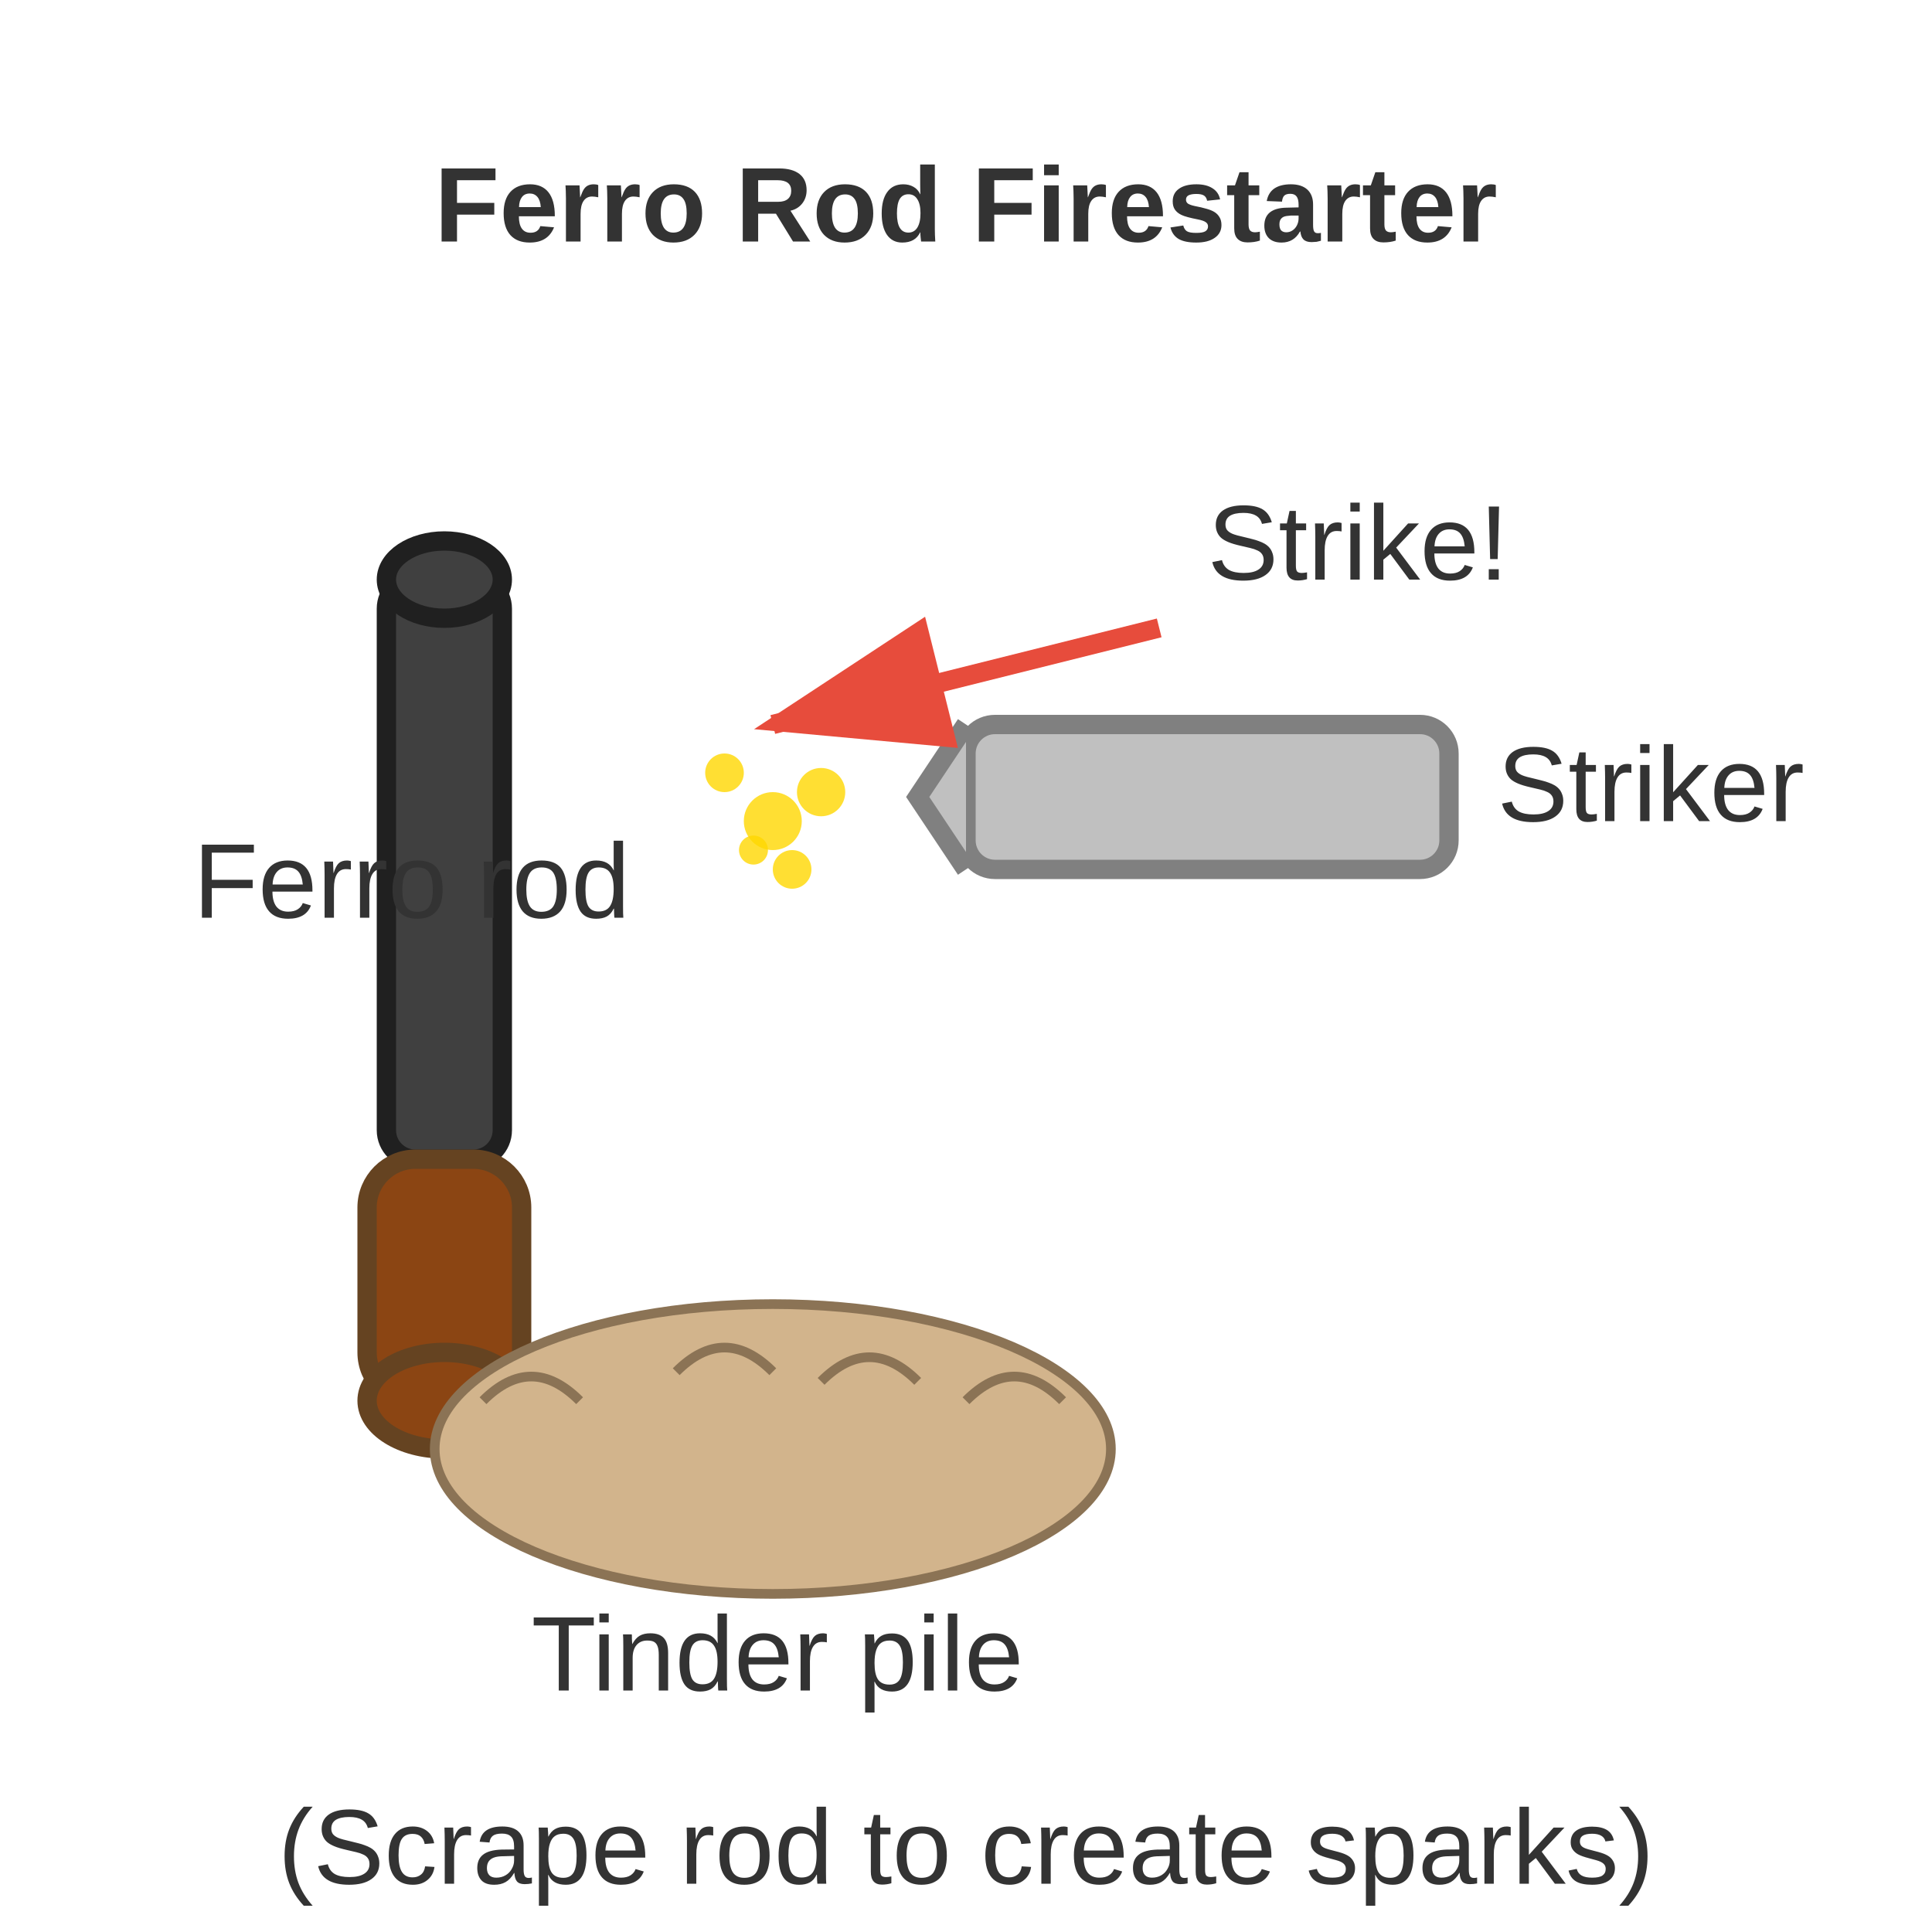
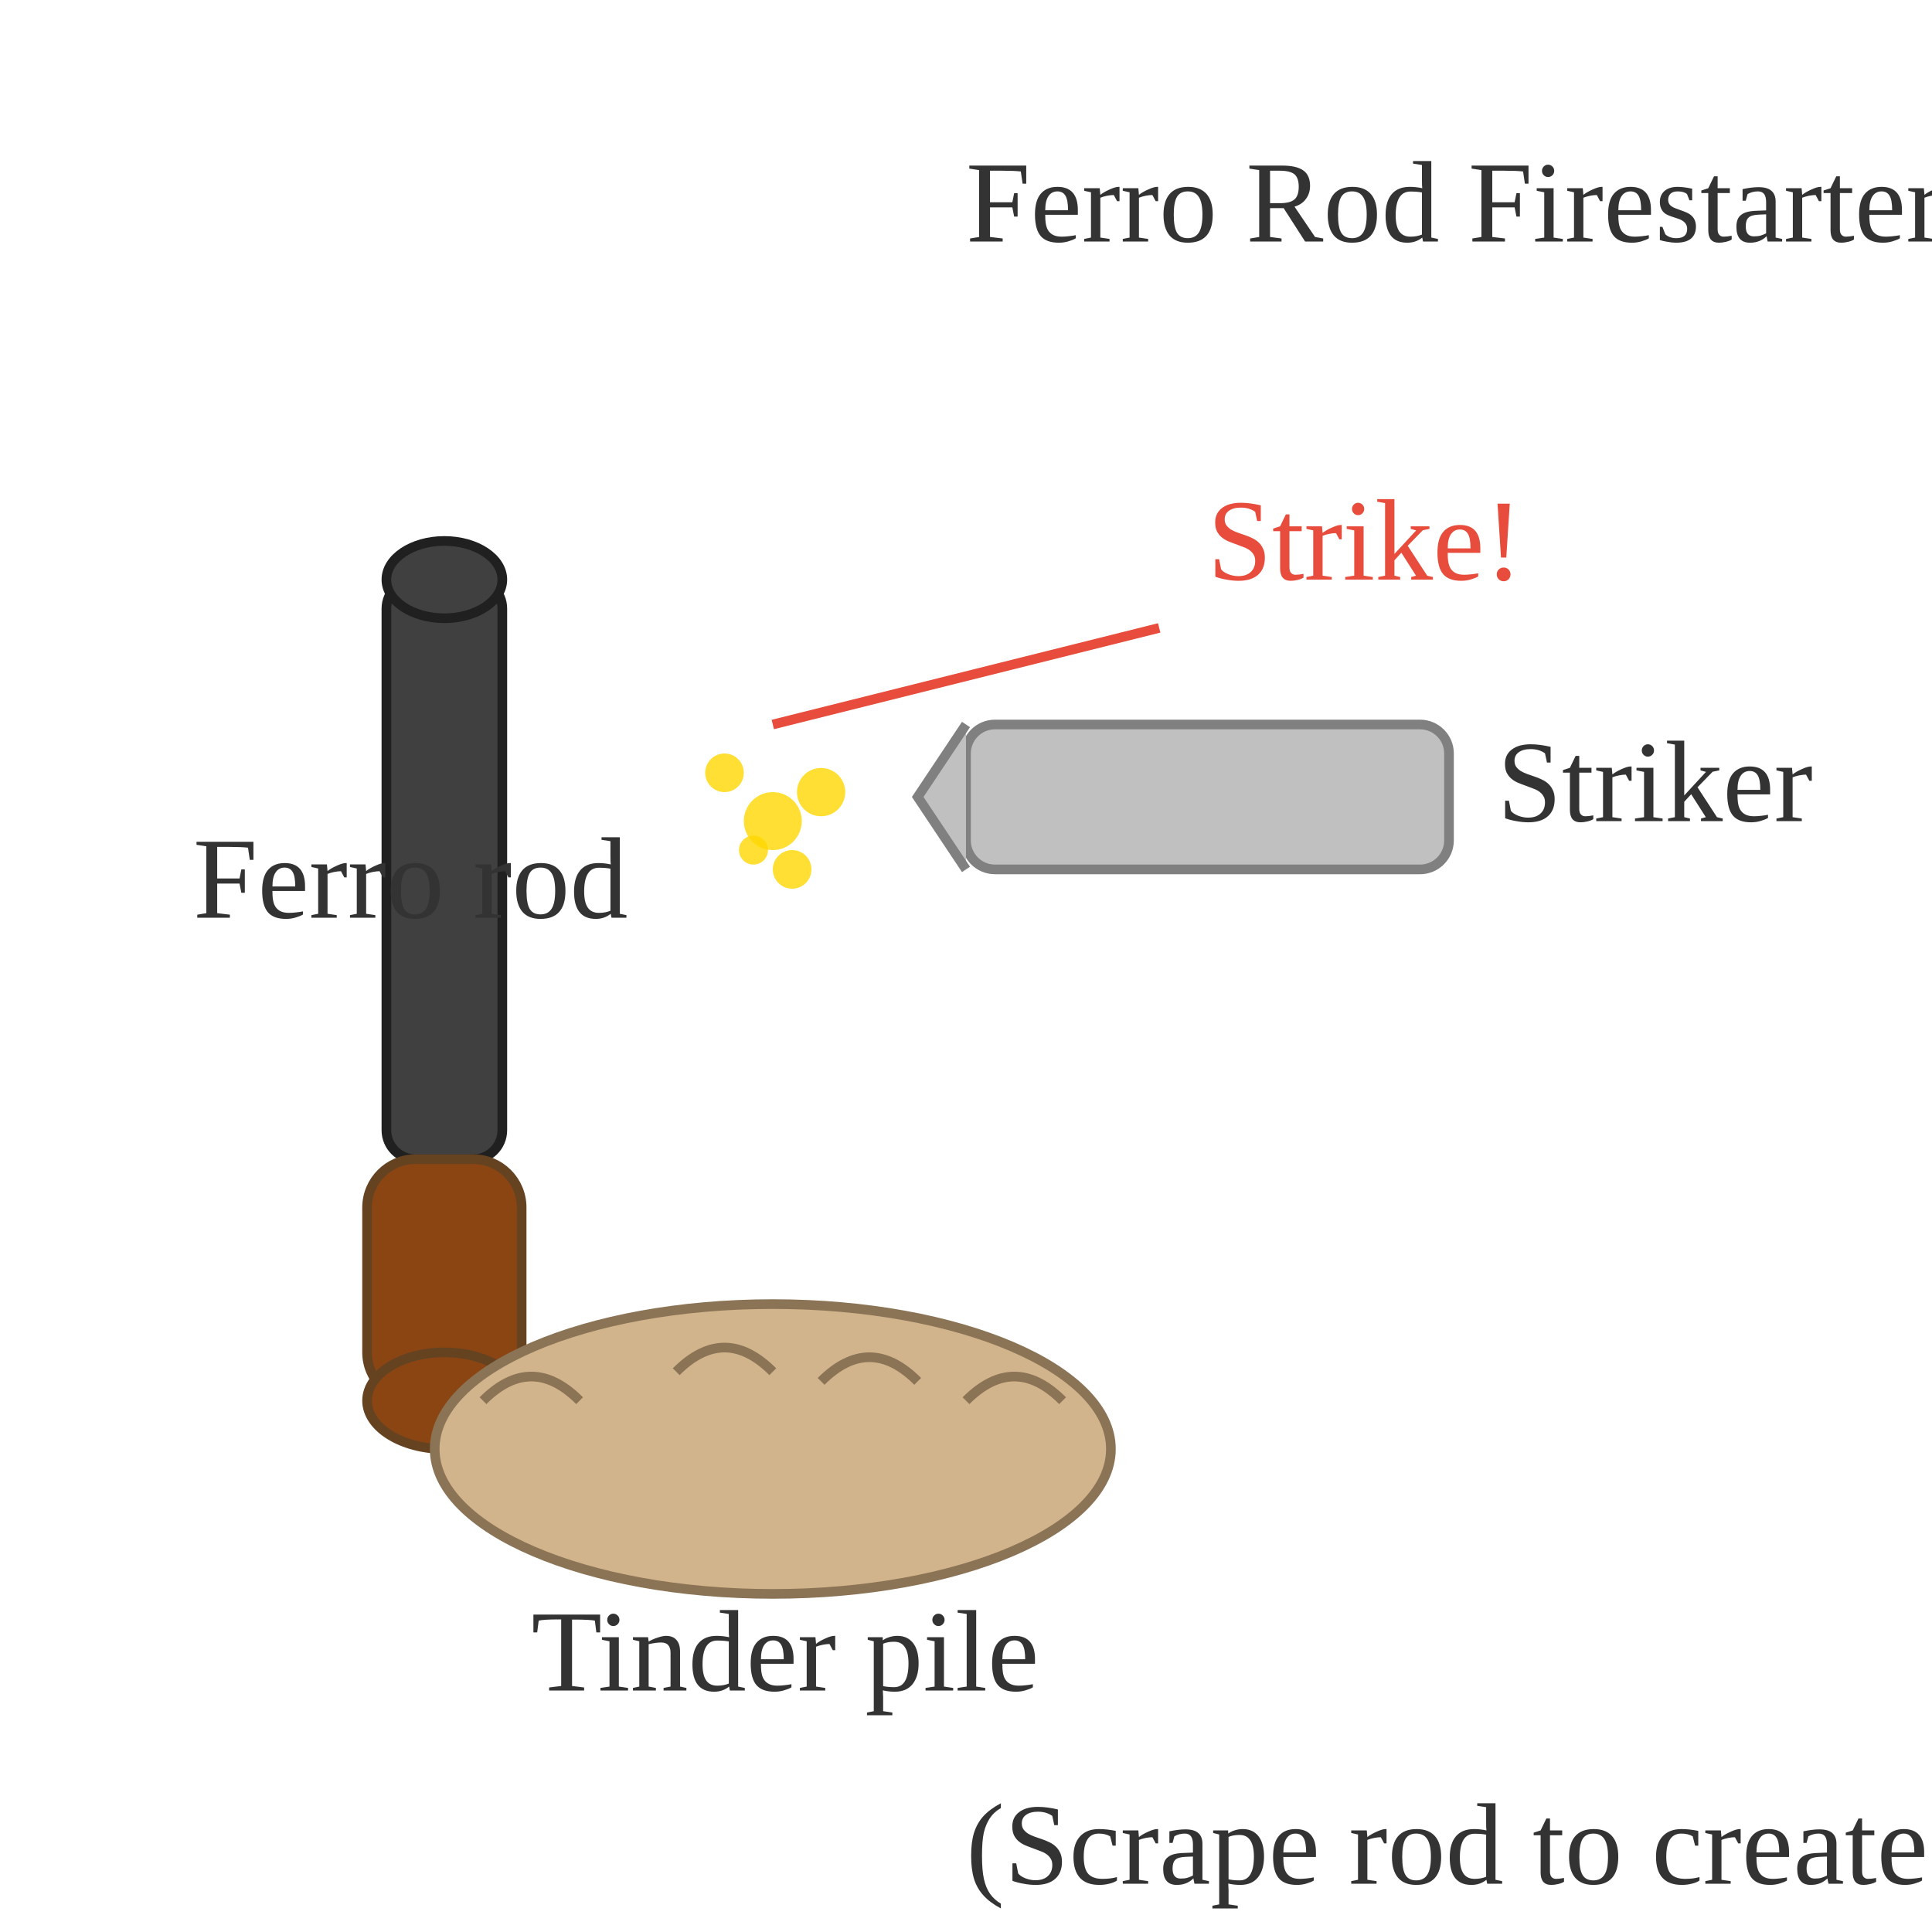
<svg xmlns="http://www.w3.org/2000/svg" width="200" height="200" viewBox="0 0 200 200">
-   <defs>
-     <style>
-       .rod { fill: #404040; stroke: #202020; stroke-width: 2; }
-       .handle { fill: #8B4513; stroke: #654321; stroke-width: 2; }
-       .striker { fill: #C0C0C0; stroke: #808080; stroke-width: 2; }
-       .spark { fill: #FFD700; opacity: 0.8; }
-       .tinder { fill: #D2B48C; stroke: #8B7355; stroke-width: 1; }
-       .label { fill: #333; font-family: Arial, sans-serif; font-size: 11px; }
-     </style>
-   </defs>
-   <rect x="40" y="60" width="12" height="60" class="rod" rx="3" />
-   <ellipse cx="46" cy="60" rx="6" ry="4" class="rod" />
-   <rect x="38" y="120" width="16" height="25" class="handle" rx="5" />
-   <ellipse cx="46" cy="145" rx="8" ry="5" class="handle" />
-   <rect x="100" y="75" width="50" height="15" class="striker" rx="3" />
-   <path d="M 100 75 L 95 82.5 L 100 90" class="striker" />
-   <circle cx="80" cy="85" r="3" class="spark" />
-   <circle cx="75" cy="80" r="2" class="spark" />
-   <circle cx="85" cy="82" r="2.5" class="spark" />
-   <circle cx="82" cy="90" r="2" class="spark" />
-   <circle cx="78" cy="88" r="1.5" class="spark" />
-   <path d="M 120 65 L 80 75" fill="none" stroke="#E74C3C" stroke-width="2" marker-end="url(#strike-arrow)" />
-   <defs>
-     <marker id="strike-arrow" markerWidth="10" markerHeight="7" refX="9" refY="3.5" orient="auto">
-       <polygon points="0 0, 10 3.5, 0 7" fill="#E74C3C" />
-     </marker>
-   </defs>
-   <ellipse cx="80" cy="150" rx="35" ry="15" class="tinder" />
-   <path d="M 50 145 Q 55 140, 60 145" class="tinder" />
-   <path d="M 70 142 Q 75 137, 80 142" class="tinder" />
-   <path d="M 85 143 Q 90 138, 95 143" class="tinder" />
-   <path d="M 100 145 Q 105 140, 110 145" class="tinder" />
-   <text x="20" y="95" class="label">Ferro rod</text>
-   <text x="155" y="85" class="label">Striker</text>
-   <text x="125" y="60" class="label" fill="#E74C3C">Strike!</text>
-   <text x="55" y="175" class="label">Tinder pile</text>
-   <text x="100" y="25" class="label" text-anchor="middle" font-weight="bold" font-size="13">Ferro Rod Firestarter</text>
-   <text x="100" y="195" class="label" text-anchor="middle" font-size="10">(Scrape rod to create sparks)</text>
+   <marker id="strike-arrow" markerWidth="10" markerHeight="7" refX="9" refY="3.5" orient="auto">
+     <polygon points="0 0, 10 3.5, 0 7" fill="#E74C3C" />
+   </marker>
+   <rect x="40" y="60" width="12" height="60" fill="#404040" stroke="#202020" strokeWidth="2" rx="3" />
+   <ellipse cx="46" cy="60" rx="6" ry="4" fill="#404040" stroke="#202020" strokeWidth="2" />
+   <rect x="38" y="120" width="16" height="25" fill="#8B4513" stroke="#654321" strokeWidth="2" rx="5" />
+   <ellipse cx="46" cy="145" rx="8" ry="5" fill="#8B4513" stroke="#654321" strokeWidth="2" />
+   <rect x="100" y="75" width="50" height="15" fill="#C0C0C0" stroke="#808080" strokeWidth="2" rx="3" />
+   <path d="M 100 75 L 95 82.5 L 100 90" fill="#C0C0C0" stroke="#808080" strokeWidth="2" />
+   <circle cx="80" cy="85" r="3" fill="#FFD700" opacity="0.8" />
+   <circle cx="75" cy="80" r="2" fill="#FFD700" opacity="0.8" />
+   <circle cx="85" cy="82" r="2.5" fill="#FFD700" opacity="0.8" />
+   <circle cx="82" cy="90" r="2" fill="#FFD700" opacity="0.8" />
+   <circle cx="78" cy="88" r="1.5" fill="#FFD700" opacity="0.8" />
+   <path d="M 120 65 L 80 75" fill="none" stroke="#E74C3C" strokeWidth="2" markerEnd="url(#strike-arrow)" />
+   <ellipse cx="80" cy="150" rx="35" ry="15" fill="#D2B48C" stroke="#8B7355" strokeWidth="1" />
+   <path d="M 50 145 Q 55 140, 60 145" fill="#D2B48C" stroke="#8B7355" strokeWidth="1" />
+   <path d="M 70 142 Q 75 137, 80 142" fill="#D2B48C" stroke="#8B7355" strokeWidth="1" />
+   <path d="M 85 143 Q 90 138, 95 143" fill="#D2B48C" stroke="#8B7355" strokeWidth="1" />
+   <path d="M 100 145 Q 105 140, 110 145" fill="#D2B48C" stroke="#8B7355" strokeWidth="1" />
+   <text x="20" y="95" fill="#333" fontFamily="Arial, sans-serif" fontSize="11px">Ferro rod</text>
+   <text x="155" y="85" fill="#333" fontFamily="Arial, sans-serif" fontSize="11px">Striker</text>
+   <text x="125" y="60" fill="#E74C3C" fontFamily="Arial, sans-serif" fontSize="11px">Strike!</text>
+   <text x="55" y="175" fill="#333" fontFamily="Arial, sans-serif" fontSize="11px">Tinder pile</text>
+   <text x="100" y="25" fill="#333" fontFamily="Arial, sans-serif" fontSize="13px" textAnchor="middle" fontWeight="bold">Ferro Rod Firestarter</text>
+   <text x="100" y="195" fill="#333" fontFamily="Arial, sans-serif" fontSize="10px" textAnchor="middle">(Scrape rod to create sparks)</text>
</svg>
